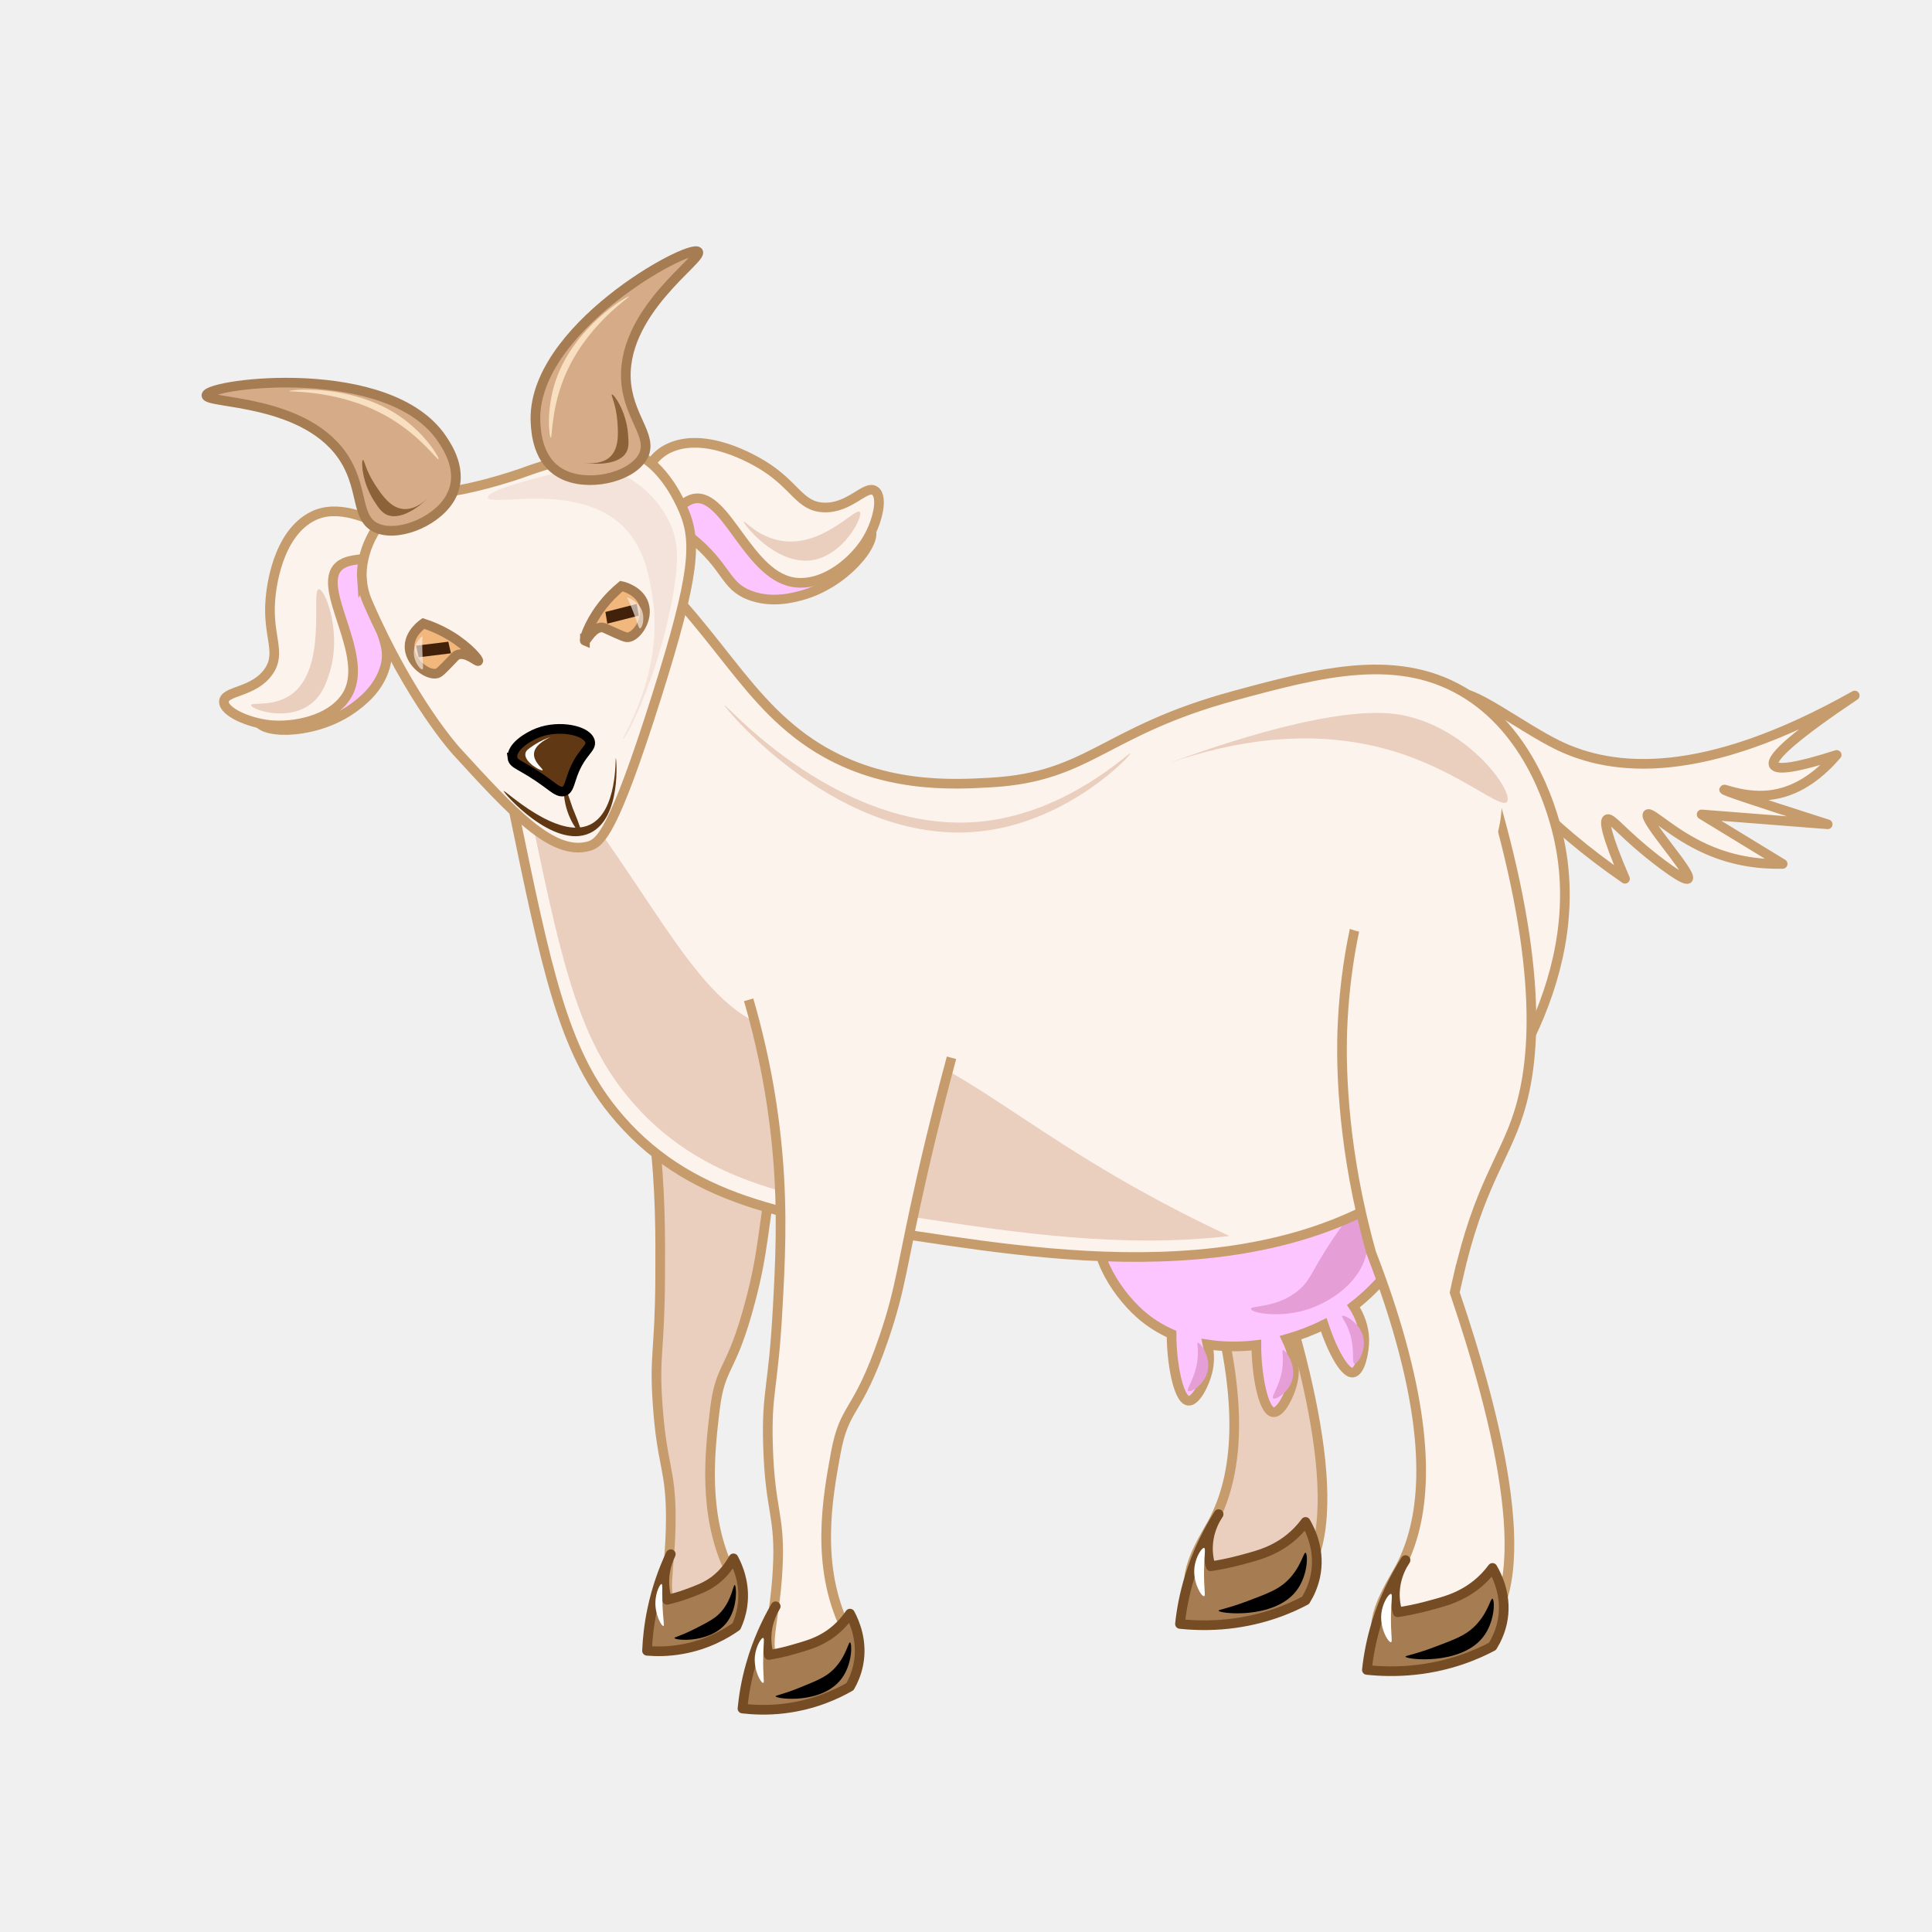
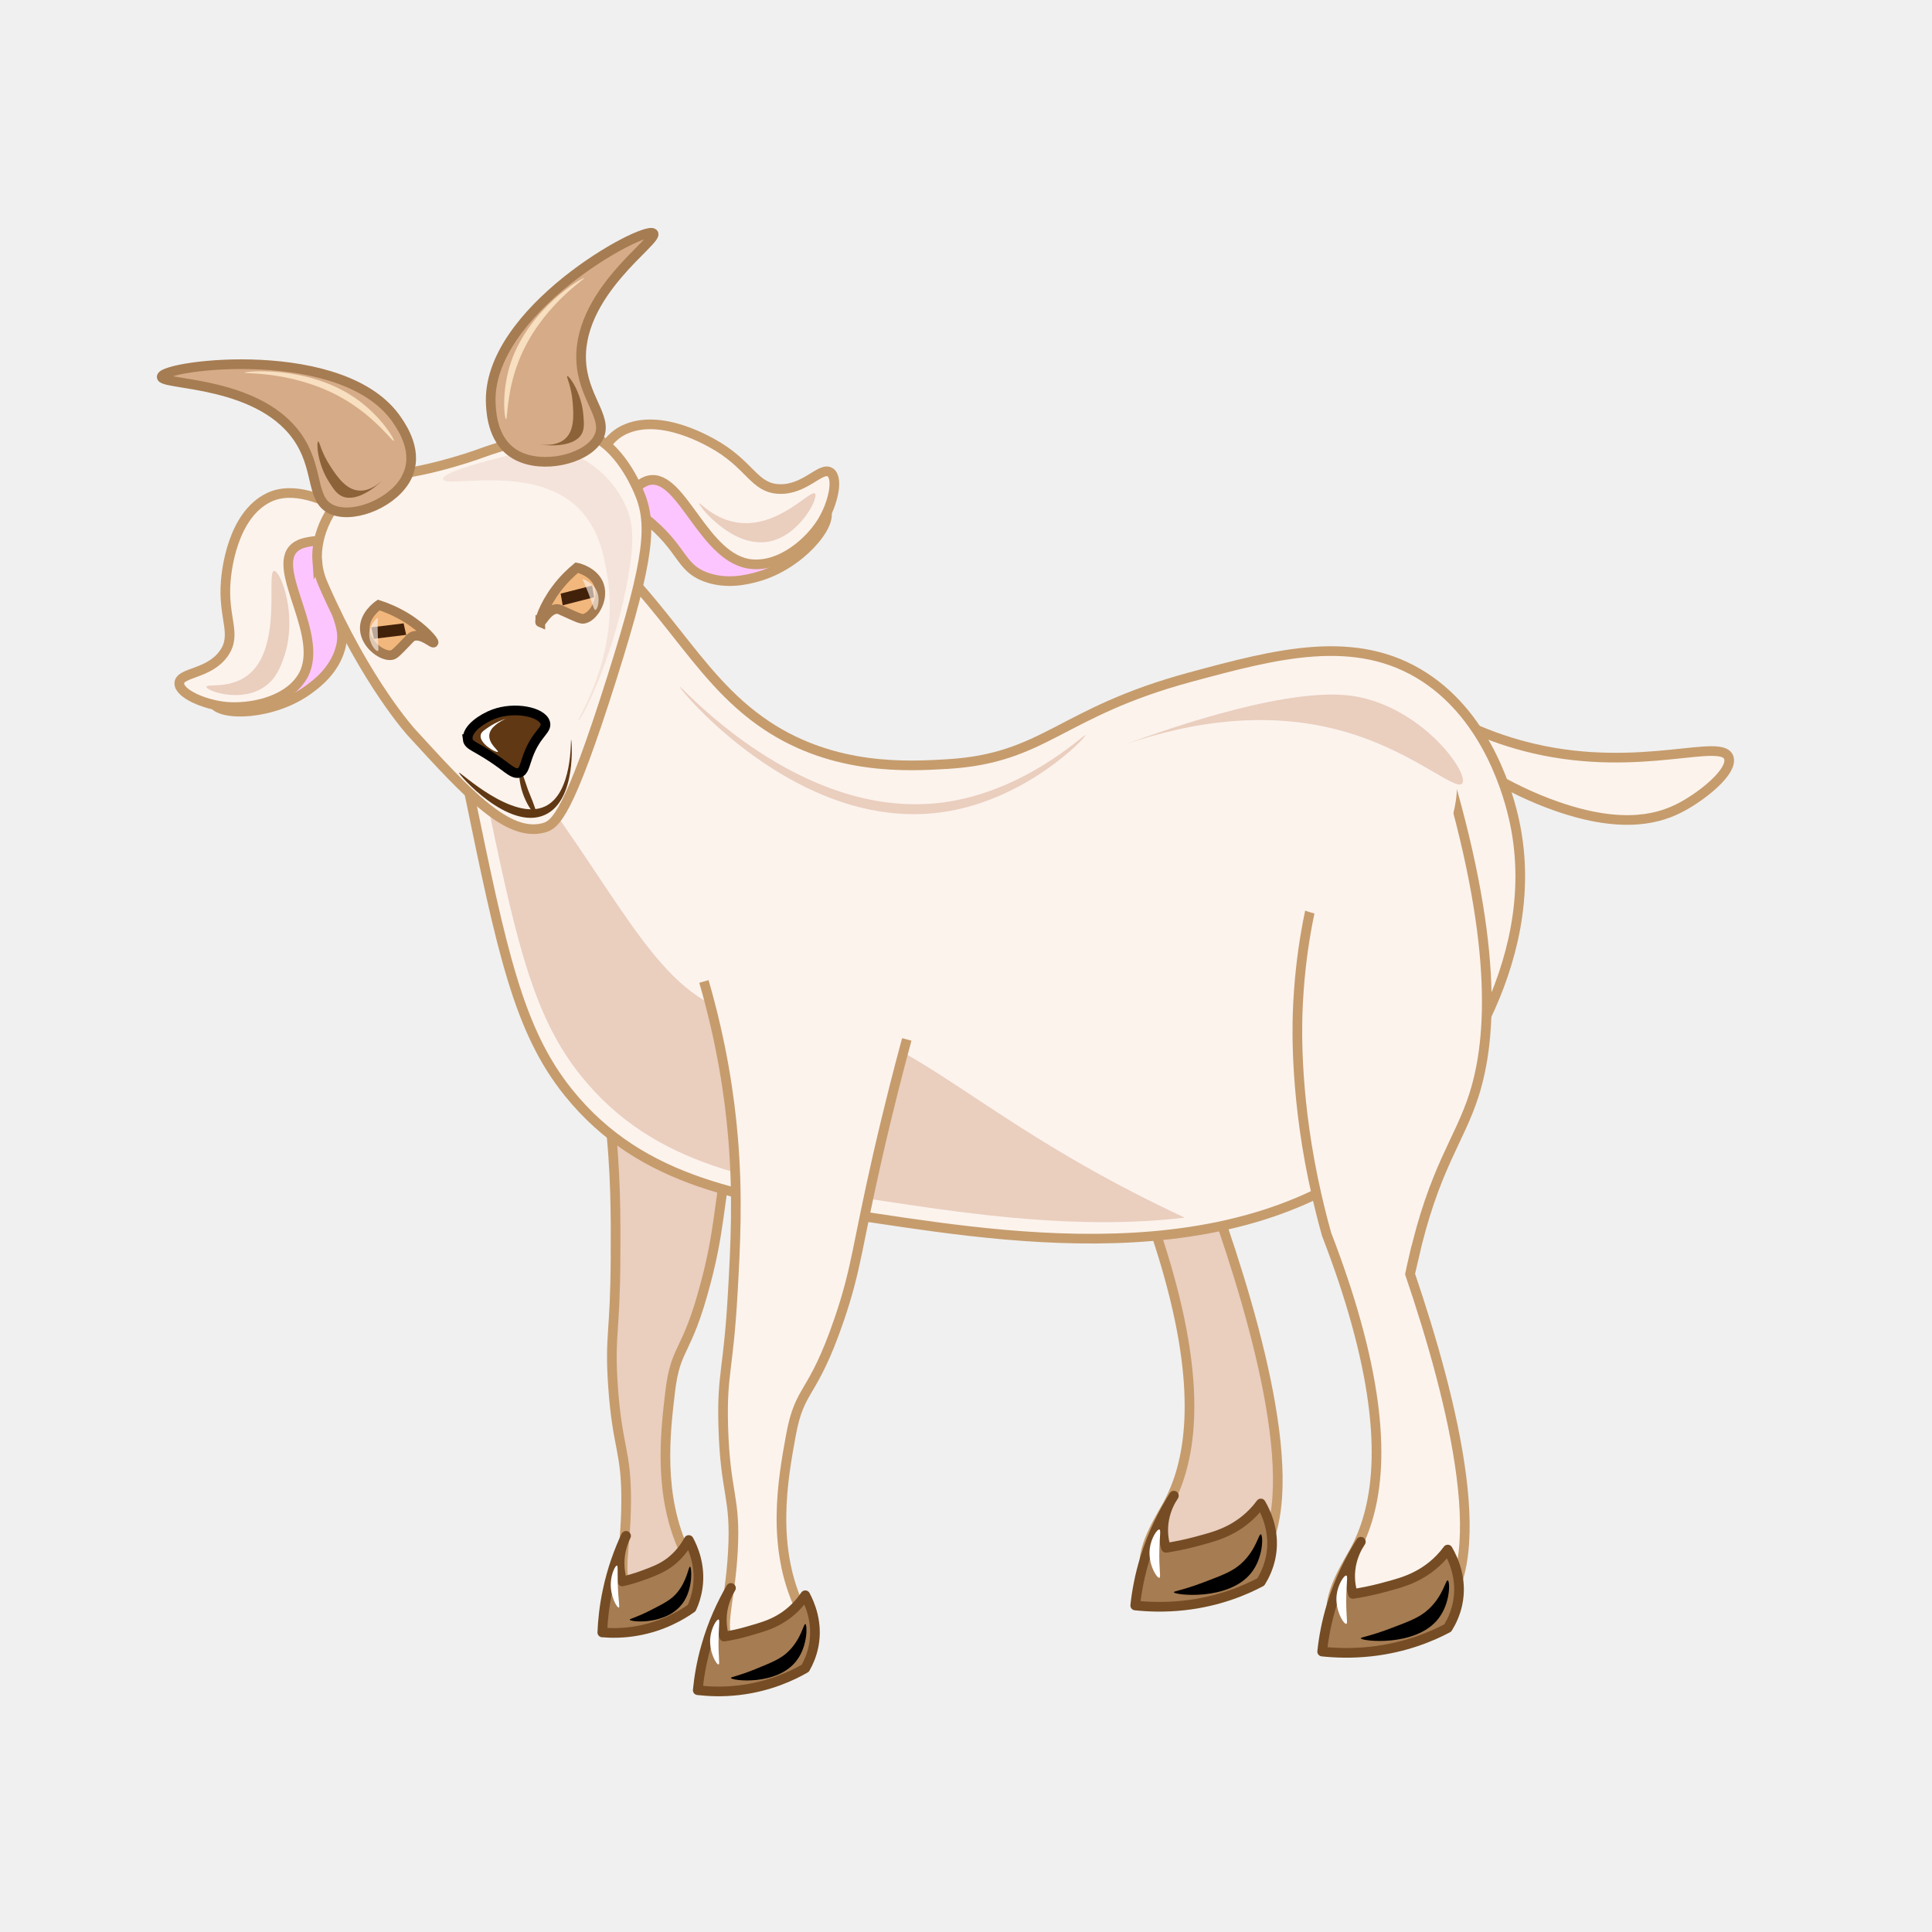
<svg xmlns="http://www.w3.org/2000/svg" id="_Слой_1" data-name="Слой 1" viewBox="0 0 200 200">
  <defs>
    <style>
      .cls-1 {
        fill: #8c6239;
      }

      .cls-2, .cls-3, .cls-4, .cls-5 {
        fill: #fcf3ed;
      }

      .cls-2, .cls-4, .cls-6, .cls-7 {
        stroke: #c69c6d;
      }

      .cls-2, .cls-8 {
        stroke-linecap: round;
        stroke-linejoin: round;
      }

      .cls-9 {
        fill: #fff;
      }

      .cls-3 {
        opacity: .64;
      }

      .cls-10, .cls-11, .cls-7 {
        fill: #eacebe;
      }

      .cls-12 {
        fill: #d6ab88;
      }

      .cls-12, .cls-13 {
        stroke: #a67c52;
      }

      .cls-12, .cls-13, .cls-4, .cls-6, .cls-7, .cls-14 {
        stroke-miterlimit: 10;
      }

      .cls-13 {
        fill: #f2b77c;
      }

      .cls-15, .cls-14 {
        fill: #603813;
      }

      .cls-11 {
        opacity: .42;
      }

      .cls-16 {
        fill: #42210b;
      }

-       .cls-17 {
-         fill: #e59ed6;
-       }
- 
      .cls-6 {
        fill: #fdc5ff;
      }

      .cls-8 {
        fill: #a67c52;
        stroke: #754c24;
      }

-       .cls-18 {
+       .cls-17 {
        fill: #f7dfbf;
      }

      .cls-14 {
        stroke: #000;
      }
    </style>
  </defs>
-   <path class="cls-2" d="m150.99,72c.83-1.09,6.45,3.26,10.25,5.12,5.71,2.79,15.04,3.73,30.76-5.12-5.93,3.98-8.72,6.37-8.39,7.17.26.63,2.44.29,6.52-1.02-1.53,1.77-3.7,3.64-6.52,4.1-2.75.45-5.1-.61-5.13-.51-.02.09,2.08.84,10.72,3.59-4.35-.34-8.7-.68-13.05-1.02,2.8,1.71,5.59,3.42,8.39,5.12-2.02.05-4.87-.17-7.92-1.54-3.5-1.56-5.75-3.95-6.06-3.59-.46.55,4.64,6.12,4.19,6.66-.31.36-3.05-1.72-4.66-3.07-2.42-2.03-3.37-3.32-3.73-3.07-.29.2-.17,1.41,1.86,6.15-8.28-5.7-12.85-11.19-15.38-14.86-1.97-2.86-2.12-3.76-1.86-4.1Z" />
-   <path class="cls-7" d="m131.56,127.54c-.12.51-.22,1.01-.32,1.49,4.43,13.04,8.95,30.86,2.31,35.62-2.7,1.93-8.51,2.61-10.04.47-1.39-1.95,1.08-5.81,1.94-7.36,2.38-4.3,3.65-11.38.18-23.81-.76-2.74-1.76-5.74-3.03-9.03-.29-1.05-.49-1.8-.54-2.03-.17-.66-.32-1.31-.47-1.95-2.25-9.74-2.04-17.24-1.99-18.91.23-6.54,1.39-11.48,2.27-14.49l12.73-11.99c5.76,18.83,5.13,29.02,3.27,34.9-1.53,4.82-4.14,7.56-6.3,17.11Z" />
-   <path class="cls-6" d="m140.11,135.21c.64.98,1.1,2.17,1.12,3.48.01,1.3-.42,3.32-1.19,3.4-.89.09-2.2-2.47-3.01-4.95-1.21.6-2.51,1.1-3.85,1.48.63,1.28,1.01,2.92.61,4.57-.32,1.27-1.24,3.12-2,3-1.06-.16-1.74-4.07-1.73-6.95-1.69.2-3.4.19-5.05-.06.2.89.23,1.85-.01,2.82-.31,1.27-1.24,3.12-2,3-1.05-.16-1.73-4.02-1.72-6.9-1.18-.52-2.29-1.22-3.28-2.1-2.64-2.35-5.46-6.93-4-10,1.3-2.72,4.98-2.2,18-4,11.15-1.54,13.74-2.65,15-1,2.04,2.67-1.41,9.98-6.89,14.21Z" />
-   <path class="cls-17" d="m129.5,135.5c-.04-.4,2.75-.03,5-2,1.34-1.17,1.27-2.1,4-6,1.14-1.63,1.58-2.08,2-2,.8.16,1.3,2.26,1,4-.52,3.07-3.54,5.17-6,6-2.96,1-5.96.42-6,0Z" />
+   <path class="cls-2" d="m143.5,70.5c.39-.81,5.67,4.77,15.32,7,11.14,2.58,19.61-1.27,20.16,1,.34,1.4-2.67,3.83-4.84,5-2.15,1.17-5.92,2.42-12.9,0-10.46-3.62-18.21-12.02-17.74-13Z" />
  <g>
-     <path class="cls-8" d="m126.15,156.74c-.35.53-.8,1.36-1,2.44-.24,1.28-.02,2.34.18,2.96.86-.13,1.91-.33,3.07-.64,1.45-.39,2.57-.68,3.75-1.33.75-.41,1.96-1.2,3-2.62.55.94,1.57,3.07,1,5.68-.22.99-.61,1.81-1,2.44-1.56.83-4.31,2.04-8,2.44-1.96.21-3.67.14-5,0,.15-1.43.45-3.08,1-4.87.81-2.63,1.94-4.81,3-6.49Z" />
-     <path d="m126.15,166.74c-.02-.12.79-.17,3-1,2.06-.78,3.09-1.16,4-2,1.53-1.4,1.78-3.07,2-3,.25.08.29,2.38-1,4-2.33,2.93-7.95,2.3-8,2Z" />
-     <path class="cls-9" d="m124.65,165.24c-.26.07-1.19-1.42-1-3,.13-1.1.78-2.06,1-2,.16.05.04.61,0,2-.06,2.15.18,2.95,0,3Z" />
+     <path class="cls-7" d="m126.93,125.64c-.12.51-.22,1.01-.32,1.49,4.43,13.04,8.95,30.86,2.31,35.62-2.7,1.93-8.51,2.61-10.04.47-1.39-1.95,1.08-5.81,1.94-7.36,2.38-4.3,3.65-11.38.18-23.81-.76-2.74-1.76-5.74-3.03-9.03-.29-1.05-.49-1.8-.54-2.03-.17-.66-.32-1.31-.47-1.95-2.25-9.74-2.04-17.24-1.99-18.91.23-6.54,1.39-11.48,2.27-14.49l12.73-11.99c5.76,18.83,5.13,29.02,3.27,34.9-1.53,4.82-4.14,7.56-6.3,17.11Z" />
+     <g>
+       <path class="cls-8" d="m121.52,154.83c-.35.53-.8,1.36-1,2.44-.24,1.28-.02,2.34.18,2.96.86-.13,1.91-.33,3.07-.64,1.45-.39,2.57-.68,3.75-1.33.75-.41,1.96-1.2,3-2.62.55.94,1.57,3.07,1,5.68-.22.99-.61,1.81-1,2.44-1.56.83-4.31,2.04-8,2.44-1.96.21-3.67.14-5,0,.15-1.43.45-3.08,1-4.87.81-2.63,1.94-4.81,3-6.49Z" />
+       <path d="m121.52,164.83c-.02-.12.79-.17,3-1,2.06-.78,3.09-1.16,4-2,1.53-1.4,1.78-3.07,2-3,.25.08.29,2.38-1,4-2.33,2.93-7.95,2.3-8,2Z" />
+       <path class="cls-9" d="m120.02,163.33c-.26.07-1.19-1.42-1-3,.13-1.1.78-2.06,1-2,.16.05.04.61,0,2-.06,2.15.18,2.95,0,3Z" />
+     </g>
+     <path class="cls-7" d="m77.79,105.37c-.48,2.42-1.24,6.37-2.03,11.3-1.43,8.94-1.35,10.96-2.67,16-2.02,7.73-3.13,6.54-3.71,11.37-.51,4.28-1.29,10.83,1.57,16.75.64,1.33,1.47,2.63,1,3.69-.79,1.79-4.94,2.25-6.72.29-1.46-1.6-.44-3.86-.41-9.32.03-5.35-.93-5.53-1.37-12.08-.35-5.13.23-5.26.27-13.09.02-4.25.05-9.12-.65-14.92-.45-3.68-1.32-8.8-3.17-14.81" />
+     <g>
+       <path class="cls-8" d="m64.81,158.99c-.23.47-.52,1.21-.63,2.15-.12,1.12.08,2.03.24,2.57.61-.14,1.36-.34,2.18-.65,1.02-.38,1.82-.67,2.65-1.27.52-.38,1.36-1.11,2.05-2.37.43.8,1.25,2.62.93,4.9-.12.86-.37,1.59-.63,2.15-1.09.77-3.02,1.9-5.66,2.36-1.4.25-2.63.24-3.59.16.05-1.25.2-2.69.53-4.26.48-2.31,1.21-4.23,1.91-5.73Z" />
+       <path d="m65.19,167.67c-.02-.1.56-.17,2.12-.96,1.45-.74,2.18-1.11,2.8-1.86,1.04-1.27,1.17-2.72,1.32-2.67.18.06.3,2.06-.57,3.5-1.56,2.62-5.63,2.25-5.67,1.99Z" />
+       <path class="cls-9" d="m64.06,166.41c-.18.07-.91-1.19-.83-2.57.05-.95.48-1.82.64-1.77.11.04.05.53.08,1.74.04,1.87.24,2.56.11,2.6Z" />
+     </g>
+     <path class="cls-4" d="m57.91,53.1c-1.48-1.12-3.6-2.69-5.6-2-3.55,1.22-4.25,8.66-4.66,13-.86,9.07.56,16.18.93,18,3.38,16.38,5.08,24.57,10.26,31,7.61,9.44,18.36,11,31.72,13,15.87,2.38,41.77,6.26,56.9-11,1.32-1.5,12.58-14.74,9.33-30-.57-2.67-2.71-10.69-9.33-15-7.12-4.63-15.36-2.4-24.25,0-13.55,3.66-14.99,8.4-25.19,9-3.98.23-11.62.69-18.66-4-7.88-5.25-10.51-13.7-21.46-22Z" />
+     <path class="cls-4" d="m146.29,130.4c-.12.51-.22,1.01-.32,1.49,4.43,13.04,8.95,30.86,2.31,35.62-2.7,1.93-8.51,2.61-10.04.47-1.39-1.95,1.08-5.81,1.94-7.36,2.38-4.3,3.65-11.38.18-23.81-.76-2.74-1.76-5.74-3.03-9.03-.29-1.05-.49-1.8-.54-2.03-.17-.66-.32-1.31-.47-1.95-2.25-9.74-2.04-17.24-1.99-18.91.23-6.54,1.39-11.48,2.27-14.49l12.73-11.99c5.76,18.83,5.13,29.02,3.27,34.9-1.53,4.82-4.14,7.56-6.3,17.11Z" />
+     <g>
+       <path class="cls-8" d="m140.87,159.6c-.35.53-.8,1.36-1,2.44-.24,1.28-.02,2.34.18,2.96.86-.13,1.91-.33,3.07-.64,1.45-.39,2.57-.68,3.75-1.33.75-.41,1.96-1.2,3-2.62.55.94,1.57,3.07,1,5.68-.22.99-.61,1.81-1,2.44-1.56.83-4.31,2.04-8,2.44-1.96.21-3.67.14-5,0,.15-1.43.45-3.08,1-4.87.81-2.63,1.94-4.81,3-6.49Z" />
+       <path d="m140.87,169.6c-.02-.12.79-.17,3-1,2.06-.78,3.09-1.16,4-2,1.53-1.4,1.78-3.07,2-3,.25.08.29,2.38-1,4-2.33,2.93-7.95,2.3-8,2Z" />
+       <path class="cls-9" d="m139.37,168.1c-.26.07-1.19-1.42-1-3,.13-1.1.78-2.06,1-2,.16.05.04.61,0,2-.06,2.15.18,2.95,0,3Z" />
+     </g>
+     <path class="cls-10" d="m122.64,126.05c-11.01,1.3-22.31-.39-30.77-1.66-13.35-2.01-24.1-3.56-31.71-13-5.19-6.44-6.88-14.63-10.26-31-.29-1.41-1.2-5.94-1.21-12.07.88,2.93,1.94,5.38,3.03,7.41,1.33,2.49,2.63,4.17,3.15,4.87,9.91,13.15,13.75,23.4,22.5,24.5,1.19.15.94-.06,3,0,11.93.37,17.11,7.45,33.5,16.5,1.94,1.07,4.95,2.67,8.77,4.45Z" />
+     <ellipse class="cls-5" cx="140.37" cy="83.6" rx="12" ry="9.5" transform="translate(-10.53 146.22) rotate(-53.31)" />
+     <path class="cls-4" d="m93.87,107.6c-.7,2.57-1.8,6.76-3,12-2.17,9.5-2.18,11.67-4,17-2.8,8.18-4.06,6.85-5,12-.83,4.55-2.1,11.53,1,18,.69,1.45,1.61,2.88,1,4-1.03,1.88-5.99,2.18-8,0-1.65-1.78-.32-4.15,0-10,.32-5.73-.81-5.96-1-13-.15-5.51.54-5.62,1-14,.25-4.55.54-9.76,0-16-.34-3.96-1.11-9.48-3-16" />
+     <g>
+       <path class="cls-8" d="m75.67,164.39c-.3.49-.68,1.27-.86,2.27-.2,1.19-.01,2.17.15,2.76.74-.12,1.63-.3,2.63-.6,1.24-.36,2.2-.63,3.21-1.24.64-.38,1.67-1.12,2.56-2.44.47.88,1.35,2.86.86,5.29-.19.92-.52,1.68-.86,2.27-1.34.77-3.68,1.89-6.85,2.27-1.67.2-3.14.13-4.28,0,.13-1.33.38-2.87.86-4.54.69-2.45,1.66-4.47,2.57-6.05Z" />
+       <path d="m75.67,173.7c-.01-.11.68-.16,2.57-.93,1.76-.72,2.64-1.08,3.42-1.86,1.31-1.31,1.53-2.86,1.71-2.79.21.08.25,2.22-.86,3.72-1.99,2.73-6.81,2.15-6.85,1.86Z" />
+       <path class="cls-9" d="m74.39,172.3c-.22.06-1.02-1.32-.86-2.79.11-1.02.67-1.92.86-1.86.13.04.03.57,0,1.86-.05,2.01.15,2.75,0,2.79Z" />
+     </g>
+     <path class="cls-10" d="m116.37,77.1c5.27-1.94,17.58-6.16,24-5,.6.11,1.19.27,1.22.28,6.38,1.78,10.5,7.81,9.78,8.72-.64.8-4.63-2.89-11-5-8.72-2.89-17.34-1.3-24,1Z" />
+     <g>
+       <path class="cls-6" d="m63.22,50.14c-.16,1.02,1.42,1.78,3.55,3.48,3.95,3.14,3.57,5.08,6.22,6.09,2.25.85,4.42.27,5.35.02,4.48-1.21,7.96-5.49,7.15-6.91-.71-1.25-3.92,1.18-8.91-.03-5.18-1.26-6.84-5.11-10.68-4.37-1.07.21-2.53.81-2.68,1.72Z" />
+       <path class="cls-4" d="m60.99,51.43c.27-2.26,1.04-5.69,3.59-6.92,3.82-1.84,8.93,1.23,9.8,1.76,3.33,2.06,3.77,4.22,6.22,4.35,2.73.15,4.38-2.38,5.35-1.72.89.62.28,3.31-.91,5.2-1.23,1.96-4.08,4.53-7.14,4.31-5.01-.36-7.27-9.35-10.67-8.7-1.68.32-2.46,2.77-4.46,2.59-.83-.08-1.45-.56-1.78-.87Z" />
+     </g>
+     <g>
+       <path class="cls-6" d="m33.26,53.84c.93.48.61,2.18.71,4.85.2,4.96,2.02,5.84,1.25,8.49-.66,2.26-2.44,3.59-3.21,4.16-3.7,2.75-9.3,2.87-9.98,1.39-.6-1.31,3.33-2.32,5.35-6.93,2.09-4.77-.07-8.38,2.85-10.92.82-.71,2.19-1.47,3.03-1.04Z" />
+       <path class="cls-4" d="m35.67,52.89c-2.02-1.15-5.3-2.62-7.84-1.39-3.82,1.85-4.38,7.67-4.46,8.66-.32,3.83,1.19,5.47-.18,7.45-1.52,2.21-4.6,1.96-4.63,3.12-.03,1.06,2.55,2.21,4.81,2.43,2.35.22,6.18-.43,7.84-2.95,2.72-4.1-3.3-11.28-.71-13.52,1.28-1.11,3.76-.24,4.81-1.91.44-.69.41-1.46.36-1.91Z" />
+     </g>
+     <path class="cls-4" d="m32.84,58.17c-.22-2.87,1.37-6.16,3.98-7.87,2.28-1.5,3.52-.57,9.94-2.41,1.08-.31,1.95-.59,2.49-.78.59-.22,1.44-.52,2.48-.84,4.15-1.29,6.36-1.98,8.29-1.6,3.7.73,5.69,5.28,6.07,6.14,1.45,3.31,1.27,6.63-2.76,19.41-4.49,14.22-5.86,15.16-7.06,15.48-3.73.98-7.81-3.47-13.65-9.85,0,0-4.68-5.1-9.13-15.28-.2-.46-.55-1.29-.64-2.42Z" />
+     <g>
+       <path class="cls-13" d="m44.88,66.52c-.11.11-1.23-.98-2.13-.65-.21.08-.26.18-.71.64-.78.81-1.17,1.22-1.43,1.29-.91.25-2.71-1-2.84-2.59-.12-1.49,1.29-2.48,1.43-2.58.72.23,1.74.63,2.84,1.3,1.86,1.14,2.95,2.48,2.84,2.59Z" />
+       <polygon class="cls-16" points="38.71 66.13 38.44 64.94 41.78 64.53 42.05 65.72 38.71 66.13" />
+       <path class="cls-3" d="m39.11,63.93c-.01.39-.03,1,0,1.73.03,1.26.13,1.69,0,1.73-.21.07-.9-.78-.89-1.74.02-.95.72-1.58.9-1.73Z" />
+     </g>
+     <g>
+       <path class="cls-13" d="m55.93,64.42c.14.06.77-1.36,1.73-1.38.22,0,.31.07.91.34,1.04.47,1.55.71,1.82.68.94-.1,2.14-1.91,1.64-3.43-.46-1.42-2.15-1.84-2.32-1.87-.58.48-1.38,1.21-2.14,2.24-1.29,1.73-1.79,3.37-1.64,3.43Z" />
+       <polygon class="cls-16" points="61.5 61.83 61.3 60.62 58.04 61.45 58.25 62.66 61.5 61.83" />
+       <path class="cls-3" d="m60.29,59.92c.16.36.41.92.67,1.61.45,1.18.53,1.62.67,1.61.22-.01.54-1.05.16-1.93-.38-.87-1.28-1.21-1.5-1.28Z" />
+     </g>
+     <path class="cls-15" d="m47.52,79.99c.1-.14,5.54,5.07,8.9,3.49,2.88-1.35,2.64-6.93,2.7-6.92.06,0,.62,6.26-2.7,7.79-3.76,1.73-9-4.22-8.9-4.36Z" />
+     <g>
+       <path class="cls-12" d="m42.12,49.35c1.24-2.51-.44-5.01-1-5.84-5.44-8.09-24.09-5.76-24.38-4.52-.22.94,10.5.29,14.39,6.77,1.93,3.21,1.02,6.25,3.46,7.08,2.31.79,6.26-.89,7.54-3.48Z" />
+       <path class="cls-1" d="m39.54,49.75s-1.01,1.06-2.26,1.04c-1.44-.02-2.39-1.47-3.08-2.52-.99-1.51-1.12-2.61-1.26-2.57-.19.05-.13,2.24,1.13,4.21.52.82.91,1.42,1.7,1.58,1.7.35,3.79-1.71,3.77-1.74Z" />
+       <path class="cls-17" d="m40.77,45.64c.13-.1-1.32-2.6-4.02-4.45-4.95-3.4-11.4-2.76-11.44-2.61-.04.14,5.54-.22,10.68,2.96,3.03,1.88,4.65,4.2,4.78,4.11Z" />
+     </g>
+     <path class="cls-15" d="m53.76,79.14h0c-.03.34-.05.79,0,1.3.21,2.38,1.62,4.06,1.77,3.9.07-.08-.08-.67-.88-2.6" />
+     <path class="cls-14" d="m48.42,76.52c-.12-1.08,1.53-2.16,2.68-2.59,2.18-.82,5-.24,5.34.88.24.78-.93,1.1-1.79,3.46-.34.93-.41,1.57-.9,1.73-.47.16-.95-.26-1.78-.87-2.64-1.94-3.47-1.86-3.56-2.61Z" />
+     <path class="cls-9" d="m52.44,74.37c-.45.15-1.09.4-1.79.86-.56.37-.84.56-.89.86-.17.89,1.64,1.88,1.78,1.74.11-.11-.97-.83-.89-1.74.07-.76.93-1.33,1.79-1.73Z" />
+     <path class="cls-11" d="m59.87,74.6c-.21-.09,4.38-6.84,3-15-.34-2.03-.82-4.84-3-7-4.73-4.68-13.87-1.99-14-3-.09-.65,3.7-1.66,5-2,3.45-.92,5.18-1.37,7-1,3.19.66,5.84,3.19,7,6,.63,1.54.91,3.38,0,8-1.63,8.3-4.81,14.08-5,14Z" />
+     <g>
+       <path class="cls-12" d="m53.58,47.18c-2.53-1.29-2.71-4.27-2.77-5.28-.58-9.65,15.82-18.57,16.81-17.75.76.63-8.25,6.31-7.41,13.77.42,3.7,3.01,5.61,1.56,7.69-1.37,1.97-5.57,2.91-8.19,1.57Z" />
+       <path class="cls-1" d="m55.9,46.01s1.46.26,2.46-.47c1.14-.85,1.02-2.57.93-3.81-.13-1.78-.7-2.75-.57-2.8.19-.07,1.48,1.72,1.67,4.04.08.96.14,1.67-.39,2.25-1.15,1.26-4.09.82-4.09.79Z" />
+       <path class="cls-17" d="m52.39,43.41c-.16,0-.53-2.85.5-5.91,1.89-5.59,7.46-8.82,7.59-8.72.12.09-4.59,3.03-6.77,8.56-1.29,3.26-1.16,6.07-1.32,6.06Z" />
+     </g>
+     <path class="cls-10" d="m72.37,52.1c.08-.1,1.54,1.65,4,2,4.23.6,7.55-3.49,8-3,.41.44-1.69,4.55-5,5-3.72.51-7.12-3.84-7-4Z" />
+     <path class="cls-10" d="m21.37,71.1c0-.33,2.18.19,4-1,4.02-2.63,2.14-10.91,3-11,.65-.07,2.53,4.63,1,9-.32.92-.78,2.16-2,3-2.46,1.69-6.01.42-6,0Z" />
+     <path class="cls-10" d="m70.37,71.1c.12-.16,12.26,13.77,27,12,8.71-1.05,14.89-7.17,15-7,.11.17-6.15,6.82-15,8-14.89,1.99-27.12-12.84-27-13Z" />
  </g>
-   <path class="cls-7" d="m82.41,107.27c-.48,2.42-1.24,6.37-2.03,11.3-1.43,8.94-1.35,10.96-2.67,16-2.02,7.73-3.13,6.54-3.71,11.37-.51,4.28-1.29,10.83,1.57,16.75.64,1.33,1.47,2.63,1,3.69-.79,1.79-4.94,2.25-6.72.29-1.46-1.6-.44-3.86-.41-9.32.03-5.35-.93-5.53-1.37-12.08-.35-5.13.23-5.26.27-13.09.02-4.25.05-9.12-.65-14.92-.45-3.68-1.32-8.8-3.17-14.81" />
-   <g>
-     <path class="cls-8" d="m69.44,160.89c-.23.47-.52,1.21-.63,2.15-.12,1.12.08,2.03.24,2.57.61-.14,1.36-.34,2.18-.65,1.02-.38,1.82-.67,2.65-1.27.52-.38,1.36-1.11,2.05-2.37.43.8,1.25,2.62.93,4.9-.12.86-.37,1.59-.63,2.15-1.09.77-3.02,1.9-5.66,2.36-1.4.25-2.63.24-3.59.16.05-1.25.2-2.69.53-4.26.48-2.31,1.21-4.23,1.91-5.73Z" />
-     <path d="m69.82,169.57c-.02-.1.56-.17,2.12-.96,1.45-.74,2.18-1.11,2.8-1.86,1.04-1.27,1.17-2.72,1.32-2.67.18.06.3,2.06-.57,3.5-1.56,2.62-5.63,2.25-5.67,1.99Z" />
-     <path class="cls-9" d="m68.68,168.32c-.18.07-.91-1.19-.83-2.57.05-.95.48-1.82.64-1.77.11.04.05.53.08,1.74.04,1.87.24,2.56.11,2.6Z" />
-   </g>
-   <path class="cls-4" d="m62.53,55c-1.48-1.12-3.6-2.69-5.6-2-3.55,1.22-4.25,8.66-4.66,13-.86,9.07.56,16.18.93,18,3.38,16.38,5.08,24.57,10.26,31,7.61,9.44,18.36,11,31.72,13,15.87,2.38,41.77,6.26,56.9-11,1.32-1.5,12.58-14.74,9.33-30-.57-2.67-2.71-10.69-9.33-15-7.12-4.63-15.36-2.4-24.25,0-13.55,3.66-14.99,8.4-25.19,9-3.98.23-11.62.69-18.66-4-7.88-5.25-10.51-13.7-21.46-22Z" />
-   <path class="cls-4" d="m150.91,132.31c-.12.51-.22,1.01-.32,1.49,4.43,13.04,8.95,30.86,2.31,35.62-2.7,1.93-8.51,2.61-10.04.47-1.39-1.95,1.08-5.81,1.94-7.36,2.38-4.3,3.65-11.38.18-23.81-.76-2.74-1.76-5.74-3.03-9.03-.29-1.05-.49-1.8-.54-2.03-.17-.66-.32-1.31-.47-1.95-2.25-9.74-2.04-17.24-1.99-18.91.23-6.54,1.39-11.48,2.27-14.49l12.73-11.99c5.76,18.83,5.13,29.02,3.27,34.9-1.53,4.82-4.14,7.56-6.3,17.11Z" />
-   <g>
-     <path class="cls-8" d="m145.5,161.5c-.35.53-.8,1.36-1,2.44-.24,1.28-.02,2.34.18,2.96.86-.13,1.91-.33,3.07-.64,1.45-.39,2.57-.68,3.75-1.33.75-.41,1.96-1.2,3-2.62.55.94,1.57,3.07,1,5.68-.22.99-.61,1.81-1,2.44-1.56.83-4.31,2.04-8,2.44-1.96.21-3.67.14-5,0,.15-1.43.45-3.08,1-4.87.81-2.63,1.94-4.81,3-6.49Z" />
-     <path d="m145.5,171.5c-.02-.12.79-.17,3-1,2.06-.78,3.09-1.16,4-2,1.53-1.4,1.78-3.07,2-3,.25.08.29,2.38-1,4-2.33,2.93-7.95,2.3-8,2Z" />
-     <path class="cls-9" d="m144,170c-.26.07-1.19-1.42-1-3,.13-1.1.78-2.06,1-2,.16.05.04.61,0,2-.06,2.15.18,2.95,0,3Z" />
-   </g>
-   <path class="cls-10" d="m127.27,127.95c-11.01,1.3-22.31-.39-30.77-1.66-13.35-2.01-24.1-3.56-31.71-13-5.19-6.44-6.88-14.63-10.26-31-.29-1.41-1.2-5.94-1.21-12.07.88,2.93,1.94,5.38,3.03,7.41,1.33,2.49,2.63,4.17,3.15,4.87,9.91,13.15,13.75,23.4,22.5,24.5,1.19.15.94-.06,3,0,11.93.37,17.11,7.45,33.5,16.5,1.94,1.07,4.95,2.67,8.77,4.45Z" />
-   <ellipse class="cls-5" cx="145" cy="85.5" rx="12" ry="9.5" transform="translate(-10.19 150.69) rotate(-53.31)" />
-   <path class="cls-4" d="m98.5,109.5c-.7,2.57-1.8,6.76-3,12-2.17,9.5-2.18,11.67-4,17-2.8,8.18-4.06,6.85-5,12-.83,4.55-2.1,11.53,1,18,.69,1.45,1.61,2.88,1,4-1.03,1.88-5.99,2.18-8,0-1.65-1.78-.32-4.15,0-10,.32-5.73-.81-5.96-1-13-.15-5.51.54-5.62,1-14,.25-4.55.54-9.76,0-16-.34-3.96-1.11-9.48-3-16" />
-   <g>
-     <path class="cls-8" d="m80.3,166.29c-.3.49-.68,1.27-.86,2.27-.2,1.19-.01,2.17.15,2.76.74-.12,1.63-.3,2.63-.6,1.24-.36,2.2-.63,3.21-1.24.64-.38,1.67-1.12,2.56-2.44.47.88,1.35,2.86.86,5.29-.19.92-.52,1.68-.86,2.27-1.34.77-3.68,1.89-6.85,2.27-1.67.2-3.14.13-4.28,0,.13-1.33.38-2.87.86-4.54.69-2.45,1.66-4.47,2.57-6.05Z" />
-     <path d="m80.3,175.6c-.01-.11.68-.16,2.57-.93,1.76-.72,2.64-1.08,3.42-1.86,1.31-1.31,1.53-2.86,1.71-2.79.21.08.25,2.22-.86,3.72-1.99,2.73-6.81,2.15-6.85,1.86Z" />
-     <path class="cls-9" d="m79.01,174.21c-.22.06-1.02-1.32-.86-2.79.11-1.02.67-1.92.86-1.86.13.04.03.57,0,1.86-.05,2.01.15,2.75,0,2.79Z" />
-   </g>
-   <path class="cls-10" d="m121,79c5.27-1.94,17.58-6.16,24-5,.6.11,1.19.27,1.22.28,6.38,1.78,10.5,7.81,9.78,8.72-.64.8-4.63-2.89-11-5-8.72-2.89-17.34-1.3-24,1Z" />
-   <g>
-     <path class="cls-6" d="m67.84,52.05c-.16,1.02,1.42,1.78,3.55,3.48,3.95,3.14,3.57,5.08,6.22,6.09,2.25.85,4.42.27,5.35.02,4.48-1.21,7.96-5.49,7.15-6.91-.71-1.25-3.92,1.18-8.91-.03-5.18-1.26-6.84-5.11-10.68-4.37-1.07.21-2.53.81-2.68,1.72Z" />
-     <path class="cls-4" d="m65.61,53.34c.27-2.26,1.04-5.69,3.59-6.92,3.82-1.84,8.93,1.23,9.8,1.76,3.33,2.06,3.77,4.22,6.22,4.35,2.73.15,4.38-2.38,5.35-1.72.89.62.28,3.31-.91,5.2-1.23,1.96-4.08,4.53-7.14,4.31-5.01-.36-7.27-9.35-10.67-8.7-1.68.32-2.46,2.77-4.46,2.59-.83-.08-1.45-.56-1.78-.87Z" />
-   </g>
-   <g>
-     <path class="cls-6" d="m37.89,55.74c.93.48.61,2.18.71,4.85.2,4.96,2.02,5.84,1.25,8.49-.66,2.26-2.44,3.59-3.21,4.16-3.7,2.75-9.3,2.87-9.98,1.39-.6-1.31,3.33-2.32,5.35-6.93,2.09-4.77-.07-8.38,2.85-10.92.82-.71,2.19-1.47,3.03-1.04Z" />
-     <path class="cls-4" d="m40.29,54.79c-2.02-1.15-5.3-2.62-7.84-1.39-3.82,1.85-4.38,7.67-4.46,8.66-.32,3.83,1.19,5.47-.18,7.45-1.52,2.21-4.6,1.96-4.63,3.12-.03,1.06,2.55,2.21,4.81,2.43,2.35.22,6.18-.43,7.84-2.95,2.72-4.1-3.3-11.28-.71-13.52,1.28-1.11,3.76-.24,4.81-1.91.44-.69.41-1.46.36-1.91Z" />
-   </g>
-   <path class="cls-4" d="m37.47,60.08c-.22-2.87,1.37-6.16,3.98-7.87,2.28-1.5,3.52-.57,9.94-2.41,1.08-.31,1.95-.59,2.49-.78.59-.22,1.44-.52,2.48-.84,4.15-1.29,6.36-1.98,8.29-1.6,3.7.73,5.69,5.28,6.07,6.14,1.45,3.31,1.27,6.63-2.76,19.41-4.49,14.22-5.86,15.16-7.06,15.48-3.73.98-7.81-3.47-13.65-9.85,0,0-4.68-5.1-9.13-15.28-.2-.46-.55-1.29-.64-2.42Z" />
-   <g>
-     <path class="cls-13" d="m49.51,68.43c-.11.11-1.23-.98-2.13-.65-.21.08-.26.18-.71.64-.78.81-1.17,1.22-1.43,1.29-.91.25-2.71-1-2.84-2.59-.12-1.49,1.29-2.48,1.43-2.58.72.23,1.74.63,2.84,1.3,1.86,1.14,2.95,2.48,2.84,2.59Z" />
-     <polygon class="cls-16" points="43.34 68.04 43.07 66.84 46.41 66.43 46.68 67.63 43.34 68.04" />
-     <path class="cls-3" d="m43.73,65.83c-.01.39-.03,1,0,1.73.03,1.26.13,1.69,0,1.73-.21.07-.9-.78-.89-1.74.02-.95.72-1.58.9-1.73Z" />
-   </g>
-   <g>
-     <path class="cls-13" d="m60.55,66.33c.14.06.77-1.36,1.73-1.38.22,0,.31.07.91.34,1.04.47,1.55.71,1.82.68.94-.1,2.14-1.91,1.64-3.43-.46-1.42-2.15-1.84-2.32-1.87-.58.48-1.38,1.21-2.14,2.24-1.29,1.73-1.79,3.37-1.64,3.43Z" />
-     <polygon class="cls-16" points="66.13 63.73 65.92 62.52 62.67 63.35 62.87 64.56 66.13 63.73" />
-     <path class="cls-3" d="m64.92,61.83c.16.36.41.92.67,1.61.45,1.18.53,1.62.67,1.61.22-.01.54-1.05.16-1.93-.38-.87-1.28-1.21-1.5-1.28Z" />
-   </g>
-   <path class="cls-15" d="m52.15,81.89c.1-.14,5.54,5.07,8.9,3.49,2.88-1.35,2.64-6.93,2.7-6.92.06,0,.62,6.26-2.7,7.79-3.76,1.73-9-4.22-8.9-4.36Z" />
-   <g>
-     <path class="cls-12" d="m46.75,51.26c1.24-2.51-.44-5.01-1-5.84-5.44-8.09-24.09-5.76-24.38-4.52-.22.94,10.5.29,14.39,6.77,1.93,3.21,1.02,6.25,3.46,7.08,2.31.79,6.26-.89,7.54-3.48Z" />
-     <path class="cls-1" d="m44.17,51.66s-1.01,1.06-2.26,1.04c-1.44-.02-2.39-1.47-3.08-2.52-.99-1.51-1.12-2.61-1.26-2.57-.19.05-.13,2.24,1.13,4.21.52.82.91,1.42,1.7,1.58,1.7.35,3.79-1.71,3.77-1.74Z" />
-     <path class="cls-18" d="m45.4,47.54c.13-.1-1.32-2.6-4.02-4.45-4.95-3.4-11.4-2.76-11.44-2.61-.04.14,5.54-.22,10.68,2.96,3.03,1.88,4.65,4.2,4.78,4.11Z" />
-   </g>
-   <path class="cls-15" d="m58.39,81.04h0c-.03.34-.05.79,0,1.3.21,2.38,1.62,4.06,1.77,3.9.07-.08-.08-.67-.88-2.6" />
-   <path class="cls-14" d="m53.05,78.43c-.12-1.08,1.53-2.16,2.68-2.59,2.18-.82,5-.24,5.34.88.24.78-.93,1.1-1.79,3.46-.34.93-.41,1.57-.9,1.73-.47.16-.95-.26-1.78-.87-2.64-1.94-3.47-1.86-3.56-2.61Z" />
-   <path class="cls-9" d="m57.07,76.27c-.45.15-1.09.4-1.79.86-.56.37-.84.56-.89.86-.17.89,1.64,1.88,1.78,1.74.11-.11-.97-.83-.89-1.74.07-.76.93-1.33,1.79-1.73Z" />
-   <path class="cls-11" d="m64.5,76.5c-.21-.09,4.38-6.84,3-15-.34-2.03-.82-4.84-3-7-4.73-4.68-13.87-1.99-14-3-.09-.65,3.7-1.66,5-2,3.45-.92,5.18-1.37,7-1,3.19.66,5.84,3.19,7,6,.63,1.54.91,3.38,0,8-1.63,8.3-4.81,14.08-5,14Z" />
-   <g>
-     <path class="cls-12" d="m58.21,49.08c-2.53-1.29-2.71-4.27-2.77-5.28-.58-9.65,15.82-18.57,16.81-17.75.76.63-8.25,6.31-7.41,13.77.42,3.7,3.01,5.61,1.56,7.69-1.37,1.97-5.57,2.91-8.19,1.57Z" />
-     <path class="cls-1" d="m60.52,47.91s1.46.26,2.46-.47c1.14-.85,1.02-2.57.93-3.81-.13-1.78-.7-2.75-.57-2.8.19-.07,1.48,1.72,1.67,4.04.08.96.14,1.67-.39,2.25-1.15,1.26-4.09.82-4.09.79Z" />
-     <path class="cls-18" d="m57.02,45.32c-.16,0-.53-2.85.5-5.91,1.89-5.59,7.46-8.82,7.59-8.72.12.09-4.59,3.03-6.77,8.56-1.29,3.26-1.16,6.07-1.32,6.06Z" />
-   </g>
-   <path class="cls-10" d="m77,54c.08-.1,1.54,1.65,4,2,4.23.6,7.55-3.49,8-3,.41.44-1.69,4.55-5,5-3.72.51-7.12-3.84-7-4Z" />
-   <path class="cls-10" d="m26,73c0-.33,2.18.19,4-1,4.02-2.63,2.14-10.91,3-11,.65-.07,2.53,4.63,1,9-.32.92-.78,2.16-2,3-2.46,1.69-6.01.42-6,0Z" />
-   <path class="cls-10" d="m75,73c.12-.16,12.26,13.77,27,12,8.71-1.05,14.89-7.17,15-7,.11.17-6.15,6.82-15,8-14.89,1.99-27.12-12.84-27-13Z" />
-   <path class="cls-17" d="m123,144c-.28-.21,1.03-1.65,1-4,0-.61-.1-.97,0-1,.22-.07,1.39,1.44,1,3-.35,1.37-1.75,2.19-2,2Z" />
-   <path class="cls-17" d="m131.8,144.76c-.28-.21,1.03-1.65,1-4,0-.61-.1-.97,0-1,.22-.07,1.39,1.44,1,3-.35,1.37-1.75,2.19-2,2Z" />
-   <path class="cls-17" d="m140.21,141.16c-.35-.07.21-1.93-.84-4.04-.27-.54-.51-.83-.43-.9.17-.16,1.88.69,2.2,2.27.28,1.38-.62,2.73-.93,2.67Z" />
</svg>
